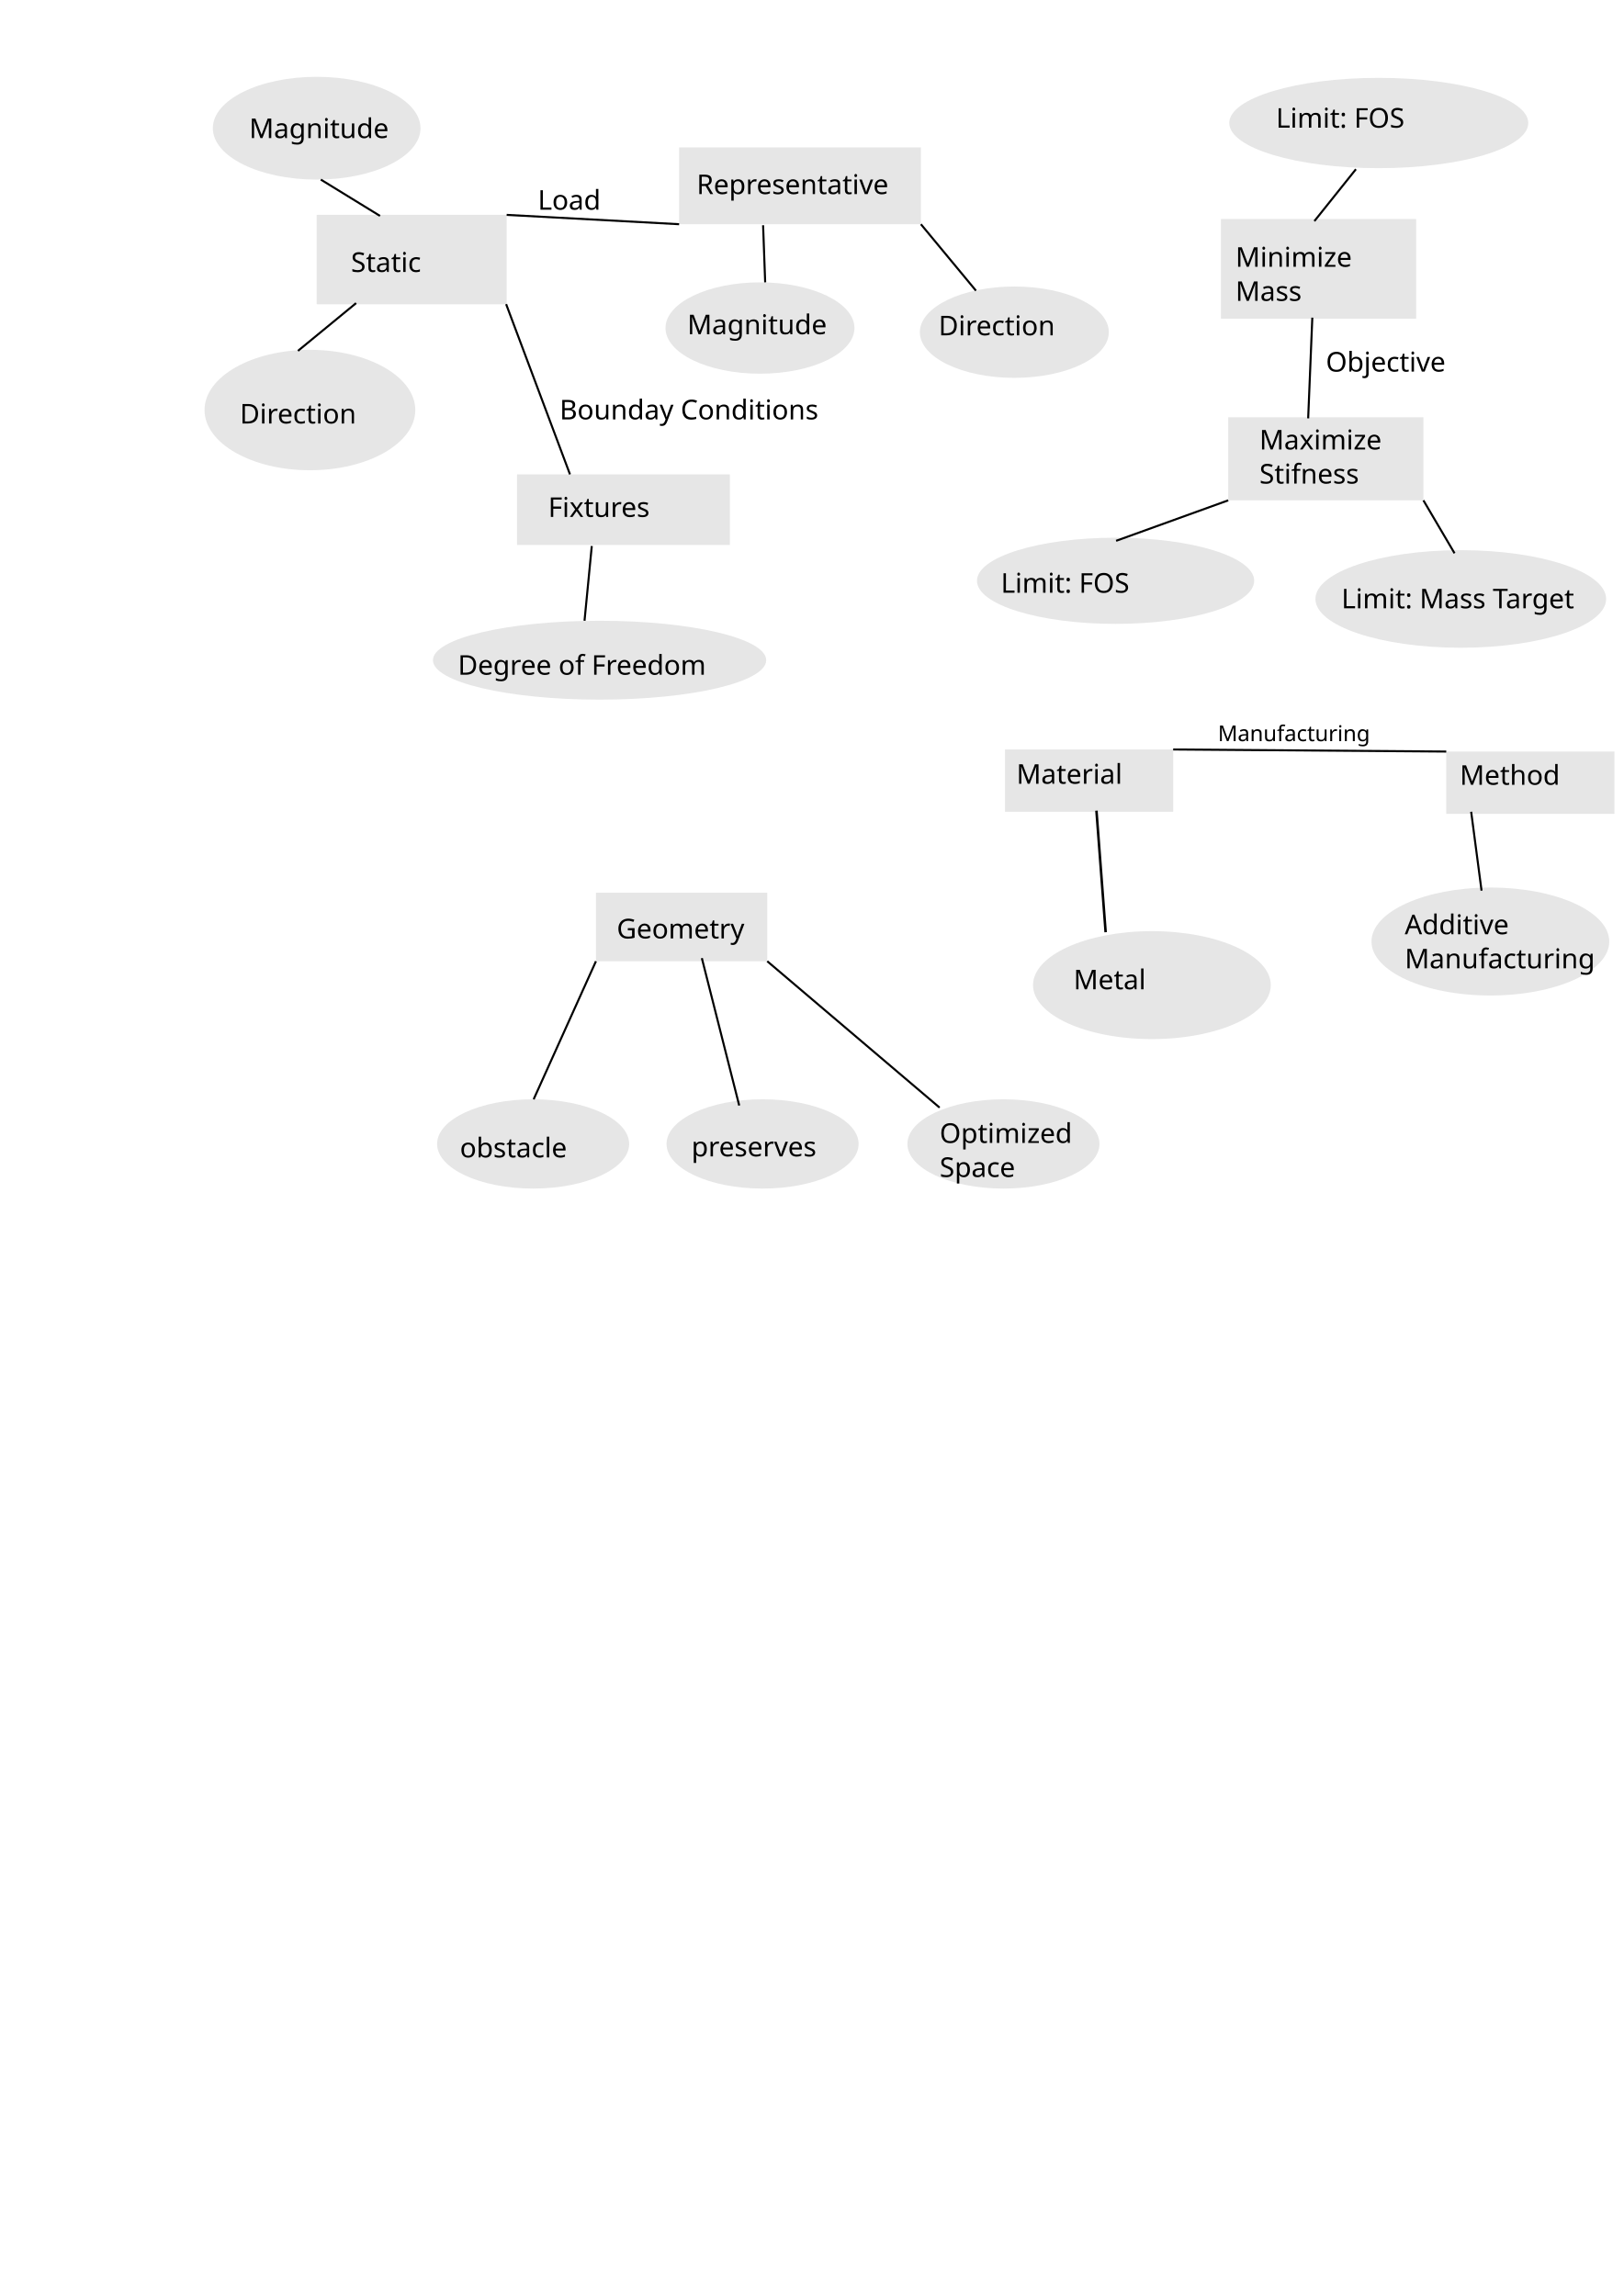
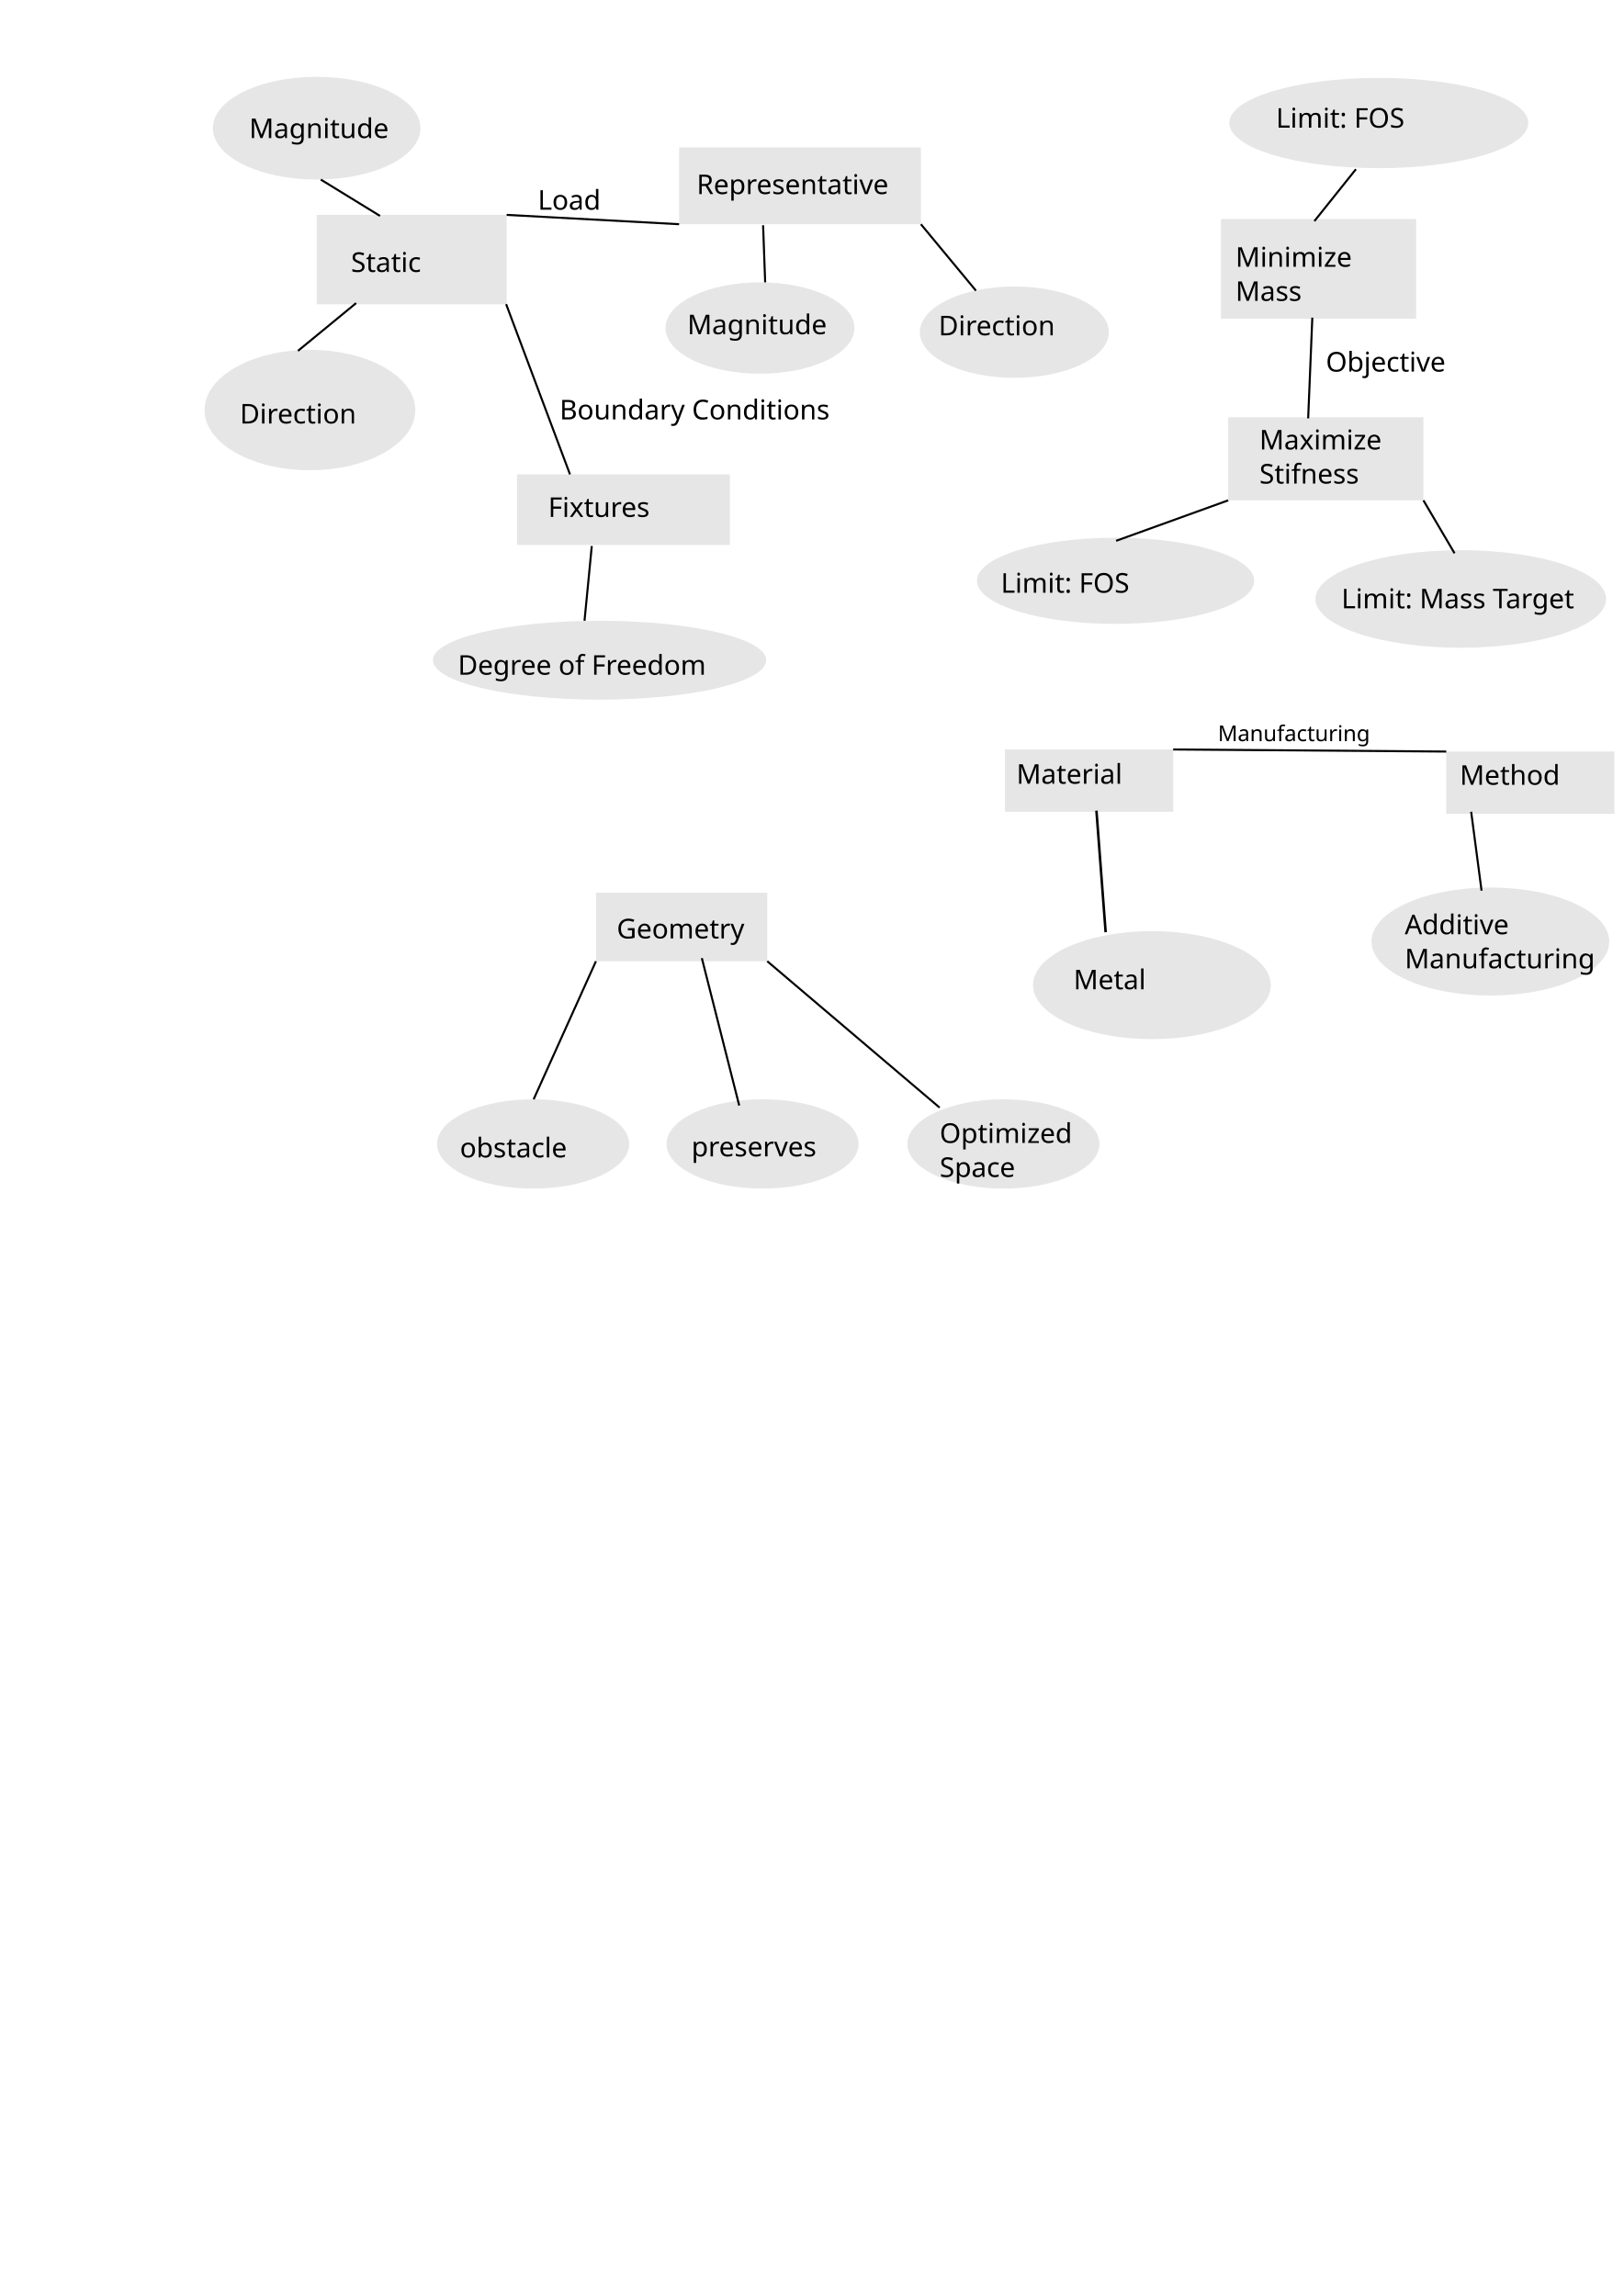
<svg xmlns="http://www.w3.org/2000/svg" xmlns:xlink="http://www.w3.org/1999/xlink" width="210mm" height="297mm" viewBox="0 0 210 297" version="1.1" id="svg5">
  <defs id="defs2">
    <linearGradient id="linearGradient17082">
      <stop style="stop-color:#e6e6e6;stop-opacity:1;" offset="0" id="stop17078" />
      <stop style="stop-color:#e6e6e6;stop-opacity:0;" offset="1" id="stop17080" />
    </linearGradient>
    <linearGradient id="linearGradient12622">
      <stop style="stop-color:#e6e6e6;stop-opacity:1;" offset="0" id="stop12618" />
      <stop style="stop-color:#e6e6e6;stop-opacity:0;" offset="1" id="stop12620" />
    </linearGradient>
    <linearGradient xlink:href="#linearGradient12622" id="linearGradient12476" x1="40.955" y1="39.343" x2="35.986" y2="45.52" gradientUnits="userSpaceOnUse" />
    <linearGradient xlink:href="#linearGradient17082" id="linearGradient17084" x1="155.043" y1="148.7" x2="132.459" y2="173.06" gradientUnits="userSpaceOnUse" />
  </defs>
  <g id="layer1">
    <rect id="rect31" width="24.573" height="11.548" x="40.955" y="27.796" style="stroke-width:0.265;fill:#e6e6e6" />
    <path style="fill:url(#linearGradient17084);stroke-width:0.508;fill-opacity:1" d="m 155.043,126.877 v -21.823 h 46.183 46.183 v 21.823 21.823 h -46.183 -46.183 z" id="path107" transform="scale(0.2645833)" />
    <text xml:space="preserve" style="font-size:3.528px;line-height:1.25;font-family:sans-serif;letter-spacing:0px;stroke-width:0.265" x="45.386" y="35.18" id="text5384">
      <tspan id="tspan5382" style="stroke-width:0.265" x="45.386" y="35.18">Static</tspan>
    </text>
    <ellipse style="fill:#e6e6e6;stroke-width:0.365" id="path6412" cx="40.955" cy="16.583" rx="13.428" ry="6.647" />
    <ellipse style="fill:#e6e6e6;stroke-width:0.291" id="path6414" cx="40.082" cy="53.04" rx="13.629" ry="7.788" />
    <text xml:space="preserve" style="font-size:3.528px;line-height:1.25;font-family:sans-serif;letter-spacing:0px;stroke-width:0.265" x="32.227" y="17.859" id="text9344">
      <tspan id="tspan9342" style="stroke-width:0.265" x="32.227" y="17.859">Magnitude</tspan>
    </text>
    <text xml:space="preserve" style="font-size:3.528px;line-height:1.25;font-family:sans-serif;letter-spacing:0px;fill:url(#linearGradient12476);fill-opacity:1;stroke-width:0.265" x="31.018" y="54.785" id="text11712">
      <tspan id="tspan11710" style="fill:#000000;fill-opacity:1;stroke-width:0.265" x="31.018" y="54.785">Direction</tspan>
    </text>
    <path style="fill:none;stroke:#000000;stroke-width:0.265px;stroke-linecap:butt;stroke-linejoin:miter;stroke-opacity:1" d="m 41.492,23.23 7.654,4.7" id="path17183" />
    <path style="fill:none;stroke:#000000;stroke-width:0.265px;stroke-linecap:butt;stroke-linejoin:miter;stroke-opacity:1" d="m 46.057,39.209 -7.52,6.177" id="path17185" />
    <rect style="fill:#e6e6e6;stroke-width:0.298" id="rect17289" width="31.274" height="9.937" x="87.831" y="19.067" />
    <text xml:space="preserve" style="font-size:3.528px;line-height:1.25;font-family:sans-serif;letter-spacing:0px;stroke-width:0.265" x="90.101" y="25.11" id="text19229">
      <tspan id="tspan19227" style="stroke-width:0.265" x="90.101" y="25.11">Representative</tspan>
    </text>
    <path style="fill:none;stroke:#000000;stroke-width:0.265px;stroke-linecap:butt;stroke-linejoin:miter;stroke-opacity:1" d="m 65.528,27.796 22.303,1.208" id="path22524" />
    <text xml:space="preserve" style="font-size:3.528px;line-height:1.25;font-family:sans-serif;letter-spacing:0px;stroke-width:0.265" x="69.556" y="27.124" id="text25388">
      <tspan id="tspan25386" style="stroke-width:0.265" x="69.556" y="27.124">Load</tspan>
    </text>
    <ellipse style="fill:#e6e6e6;stroke-width:0.332" id="path25822" cx="98.291" cy="42.432" rx="12.219" ry="5.908" />
    <ellipse style="fill:#e6e6e6;stroke-width:0.332" id="ellipse25904" cx="131.19" cy="42.969" rx="12.219" ry="5.908" />
    <text xml:space="preserve" style="font-size:3.528px;line-height:1.25;font-family:sans-serif;letter-spacing:0px;stroke-width:0.265" x="88.892" y="43.237" id="text27250">
      <tspan id="tspan27248" style="stroke-width:0.265" x="88.892" y="43.237">Magnitude</tspan>
    </text>
    <text xml:space="preserve" style="font-size:3.528px;line-height:1.25;font-family:sans-serif;letter-spacing:0px;stroke-width:0.265" x="121.387" y="43.372" id="text29024">
      <tspan id="tspan29022" style="stroke-width:0.265" x="121.387" y="43.372">Direction</tspan>
    </text>
    <path style="fill:none;stroke:#000000;stroke-width:0.265px;stroke-linecap:butt;stroke-linejoin:miter;stroke-opacity:1" d="m 98.694,29.138 0.269,7.385" id="path29455" />
    <path style="fill:none;stroke:#000000;stroke-width:0.265px;stroke-linecap:butt;stroke-linejoin:miter;stroke-opacity:1" d="m 119.105,29.004 7.117,8.594" id="path29457" />
    <rect style="fill:#e6e6e6;stroke-width:0.265" id="rect29561" width="27.527" height="9.131" x="66.87" y="61.365" />
    <ellipse style="fill:#e6e6e6;stroke-width:0.316" id="path29585" cx="77.546" cy="85.401" rx="21.552" ry="5.103" />
    <text xml:space="preserve" style="font-size:3.528px;line-height:1.25;font-family:sans-serif;letter-spacing:0px;stroke-width:0.265" x="70.899" y="66.87" id="text31195">
      <tspan id="tspan31193" style="stroke-width:0.265" x="70.899" y="66.87">Fixtures</tspan>
    </text>
    <text xml:space="preserve" style="font-size:3.528px;line-height:1.25;font-family:sans-serif;letter-spacing:0px;stroke-width:0.265" x="59.217" y="87.281" id="text34157">
      <tspan id="tspan34155" style="stroke-width:0.265" x="59.217" y="87.281">Degree of Freedom</tspan>
    </text>
    <path style="fill:none;stroke:#000000;stroke-width:0.265px;stroke-linecap:butt;stroke-linejoin:miter;stroke-opacity:1" d="m 76.538,70.63 -0.94,9.668" id="path34404" />
    <path style="fill:none;stroke:#000000;stroke-width:0.265px;stroke-linecap:butt;stroke-linejoin:miter;stroke-opacity:1" d="m 65.461,39.343 8.258,22.022" id="path34406" />
    <text xml:space="preserve" style="font-size:3.528px;line-height:1.25;font-family:sans-serif;letter-spacing:0px;stroke-width:0.265" x="72.376" y="54.248" id="text35752">
-       <tspan id="tspan35750" style="stroke-width:0.265" x="72.376" y="54.248">Bounday Conditions</tspan>
+       <tspan id="tspan35750" style="stroke-width:0.265" x="72.376" y="54.248">Boundary Conditions</tspan>
    </text>
    <rect style="fill:#e6e6e6;stroke-width:0.227" id="rect36168" width="22.156" height="8.862" x="77.076" y="115.479" />
    <text xml:space="preserve" style="font-size:3.528px;line-height:1.25;font-family:sans-serif;letter-spacing:0px;stroke-width:0.265" x="79.761" y="121.387" id="text37976">
      <tspan id="tspan37974" style="stroke-width:0.265" x="79.761" y="121.387">Geometry</tspan>
    </text>
    <ellipse style="fill:#e6e6e6;stroke-width:0.265" id="path38542" cx="68.952" cy="147.974" rx="12.421" ry="5.774" />
    <ellipse style="fill:#e6e6e6;stroke-width:0.265" id="ellipse38544" cx="98.627" cy="147.974" rx="12.421" ry="5.774" />
    <ellipse style="fill:#e6e6e6;stroke-width:0.265" id="ellipse38626" cx="129.78" cy="147.974" rx="12.421" ry="5.774" />
    <path style="fill:none;stroke:#000000;stroke-width:0.265px;stroke-linecap:butt;stroke-linejoin:miter;stroke-opacity:1" d="m 77.076,124.341 -8.057,17.859" id="path38661" />
    <path style="fill:none;stroke:#000000;stroke-width:0.265px;stroke-linecap:butt;stroke-linejoin:miter;stroke-opacity:1" d="M 90.772,123.939 95.606,143.006" id="path38663" />
    <path style="fill:none;stroke:#000000;stroke-width:0.265px;stroke-linecap:butt;stroke-linejoin:miter;stroke-opacity:1" d="m 99.231,124.341 22.29,18.933" id="path38665" />
    <text xml:space="preserve" style="font-size:3.528px;line-height:1.25;font-family:sans-serif;letter-spacing:0px;stroke-width:0.265" x="59.485" y="149.72" id="text41067">
      <tspan id="tspan41065" style="stroke-width:0.265" x="59.485" y="149.72">obstacle</tspan>
    </text>
    <text xml:space="preserve" style="font-size:3.528px;line-height:1.25;font-family:sans-serif;letter-spacing:0px;stroke-width:0.265" x="89.429" y="149.586" id="text44569">
      <tspan id="tspan44567" style="stroke-width:0.265" x="89.429" y="149.586">preserves</tspan>
    </text>
    <text xml:space="preserve" style="font-size:3.528px;line-height:1.25;font-family:sans-serif;letter-spacing:0px;stroke-width:0.265" x="121.522" y="147.84" id="text47807">
      <tspan id="tspan47805" style="stroke-width:0.265" x="121.522" y="147.84">Optimized</tspan>
      <tspan style="stroke-width:0.265" x="121.522" y="152.25" id="tspan47809">Space</tspan>
    </text>
    <rect style="fill:#e6e6e6;stroke-width:0.265" id="rect48539" width="21.753" height="8.057" x="129.981" y="96.949" />
    <rect style="fill:#e6e6e6;stroke-width:0.265" id="rect48541" width="21.753" height="8.057" x="187.049" y="97.217" />
    <ellipse style="fill:#e6e6e6;stroke-width:0.265" id="path48647" cx="148.981" cy="127.43" rx="15.375" ry="6.982" />
    <ellipse style="fill:#e6e6e6;stroke-width:0.265" id="ellipse48649" cx="192.756" cy="121.79" rx="15.375" ry="6.982" />
    <path style="fill:none;stroke:#000000;stroke-width:0.326px;stroke-linecap:butt;stroke-linejoin:miter;stroke-opacity:1" d="m 141.807,104.866 1.19,15.722" id="path48764" />
    <path style="fill:none;stroke:#000000;stroke-width:0.265px;stroke-linecap:butt;stroke-linejoin:miter;stroke-opacity:1" d="m 190.272,105.005 1.343,10.205" id="path48766" />
    <text xml:space="preserve" style="font-size:2.822px;line-height:1.25;font-family:sans-serif;letter-spacing:0px;stroke-width:0.265" x="157.508" y="95.874" id="text50456">
      <tspan id="tspan50454" style="font-size:2.822px;stroke-width:0.265" x="157.508" y="95.874">Manufacturing</tspan>
    </text>
    <text xml:space="preserve" style="font-size:3.528px;line-height:1.25;font-family:sans-serif;letter-spacing:0px;stroke-width:0.265" x="188.795" y="101.514" id="text57042">
      <tspan id="tspan57040" style="stroke-width:0.265" x="188.795" y="101.514">Method</tspan>
    </text>
    <text xml:space="preserve" style="font-size:3.528px;line-height:1.25;font-family:sans-serif;letter-spacing:0px;stroke-width:0.265" x="131.458" y="101.38" id="text61666">
      <tspan id="tspan61664" style="stroke-width:0.265" x="131.458" y="101.38">Material</tspan>
    </text>
    <text xml:space="preserve" style="font-size:3.528px;line-height:1.25;font-family:sans-serif;letter-spacing:0px;stroke-width:0.265" x="138.843" y="127.967" id="text62792">
      <tspan id="tspan62790" style="stroke-width:0.265" x="138.843" y="127.967">Metal</tspan>
    </text>
    <text xml:space="preserve" style="font-size:3.528px;line-height:1.25;font-family:sans-serif;letter-spacing:0px;stroke-width:0.265" x="181.678" y="120.85" id="text65116">
      <tspan id="tspan65114" style="stroke-width:0.265" x="181.678" y="120.85">Additive</tspan>
      <tspan style="stroke-width:0.265" x="181.678" y="125.26" id="tspan65118">Manufacturing</tspan>
    </text>
    <path style="fill:none;stroke:#000000;stroke-width:0.265px;stroke-linecap:butt;stroke-linejoin:miter;stroke-opacity:1" d="m 151.734,96.949 35.315,0.269 v 0" id="path65761" />
    <rect style="fill:#e6e6e6;stroke-width:0.29" id="rect65865" width="25.244" height="12.891" x="157.911" y="28.333" />
    <rect style="fill:#e6e6e6;stroke-width:0.265" id="rect65867" width="25.244" height="10.742" x="158.851" y="53.98" />
    <ellipse style="fill:#e6e6e6;stroke-width:0.281" id="path65971" cx="178.321" cy="15.912" rx="19.336" ry="5.841" />
    <ellipse style="fill:#e6e6e6;stroke-width:0.265" id="ellipse65973" cx="144.282" cy="75.129" rx="17.926" ry="5.573" />
    <ellipse style="fill:#e6e6e6;stroke-width:0.288" id="ellipse66055" cx="188.929" cy="77.478" rx="18.799" ry="6.311" />
    <text xml:space="preserve" style="font-size:3.528px;line-height:1.25;font-family:sans-serif;letter-spacing:0px;stroke-width:0.265" x="159.791" y="34.509" id="text67797">
      <tspan id="tspan67795" style="stroke-width:0.265" x="159.791" y="34.509">Minimize </tspan>
      <tspan style="stroke-width:0.265" x="159.791" y="38.919" id="tspan67799">Mass</tspan>
    </text>
    <text xml:space="preserve" style="font-size:3.528px;line-height:1.25;font-family:sans-serif;letter-spacing:0px;stroke-width:0.265" x="162.879" y="58.142" id="text69720">
      <tspan id="tspan69718" style="stroke-width:0.265" x="162.879" y="58.142">Maximize</tspan>
      <tspan style="stroke-width:0.265" x="162.879" y="62.552" id="tspan69722">Stifness</tspan>
    </text>
    <path style="fill:none;stroke:#000000;stroke-width:0.265px;stroke-linecap:butt;stroke-linejoin:miter;stroke-opacity:1" d="m 158.851,64.722 -14.502,5.237" id="path70233" />
    <path style="fill:none;stroke:#000000;stroke-width:0.265px;stroke-linecap:butt;stroke-linejoin:miter;stroke-opacity:1" d="m 184.095,64.722 4.028,6.848" id="path70235" />
    <path style="fill:none;stroke:#000000;stroke-width:0.265px;stroke-linecap:butt;stroke-linejoin:miter;stroke-opacity:1" d="m 175.367,21.887 -5.371,6.714" id="path70237" />
    <path style="fill:none;stroke:#000000;stroke-width:0.265px;stroke-linecap:butt;stroke-linejoin:miter;stroke-opacity:1" d="m 169.727,41.089 -0.537,13.025" id="path70239" />
    <text xml:space="preserve" style="font-size:3.528px;line-height:1.25;font-family:sans-serif;letter-spacing:0px;stroke-width:0.265" x="165.028" y="16.516" id="text72035">
      <tspan id="tspan72033" style="stroke-width:0.265" x="165.028" y="16.516">Limit: FOS</tspan>
    </text>
    <text xml:space="preserve" style="font-size:3.528px;line-height:1.25;font-family:sans-serif;letter-spacing:0px;stroke-width:0.265" x="171.473" y="48.072" id="text73677">
      <tspan id="tspan73675" style="stroke-width:0.265" x="171.473" y="48.072">Objective</tspan>
    </text>
    <text xml:space="preserve" style="font-size:3.528px;line-height:1.25;font-family:sans-serif;letter-spacing:0px;stroke-width:0.265" x="129.444" y="76.673" id="text76849">
      <tspan id="tspan76847" style="stroke-width:0.265" x="129.444" y="76.673">Limit: FOS</tspan>
    </text>
    <text xml:space="preserve" style="font-size:3.528px;line-height:1.25;font-family:sans-serif;letter-spacing:0px;stroke-width:0.265" x="173.487" y="78.687" id="text79745">
      <tspan id="tspan79743" style="stroke-width:0.265" x="173.487" y="78.687">Limit: Mass Target</tspan>
    </text>
  </g>
</svg>
